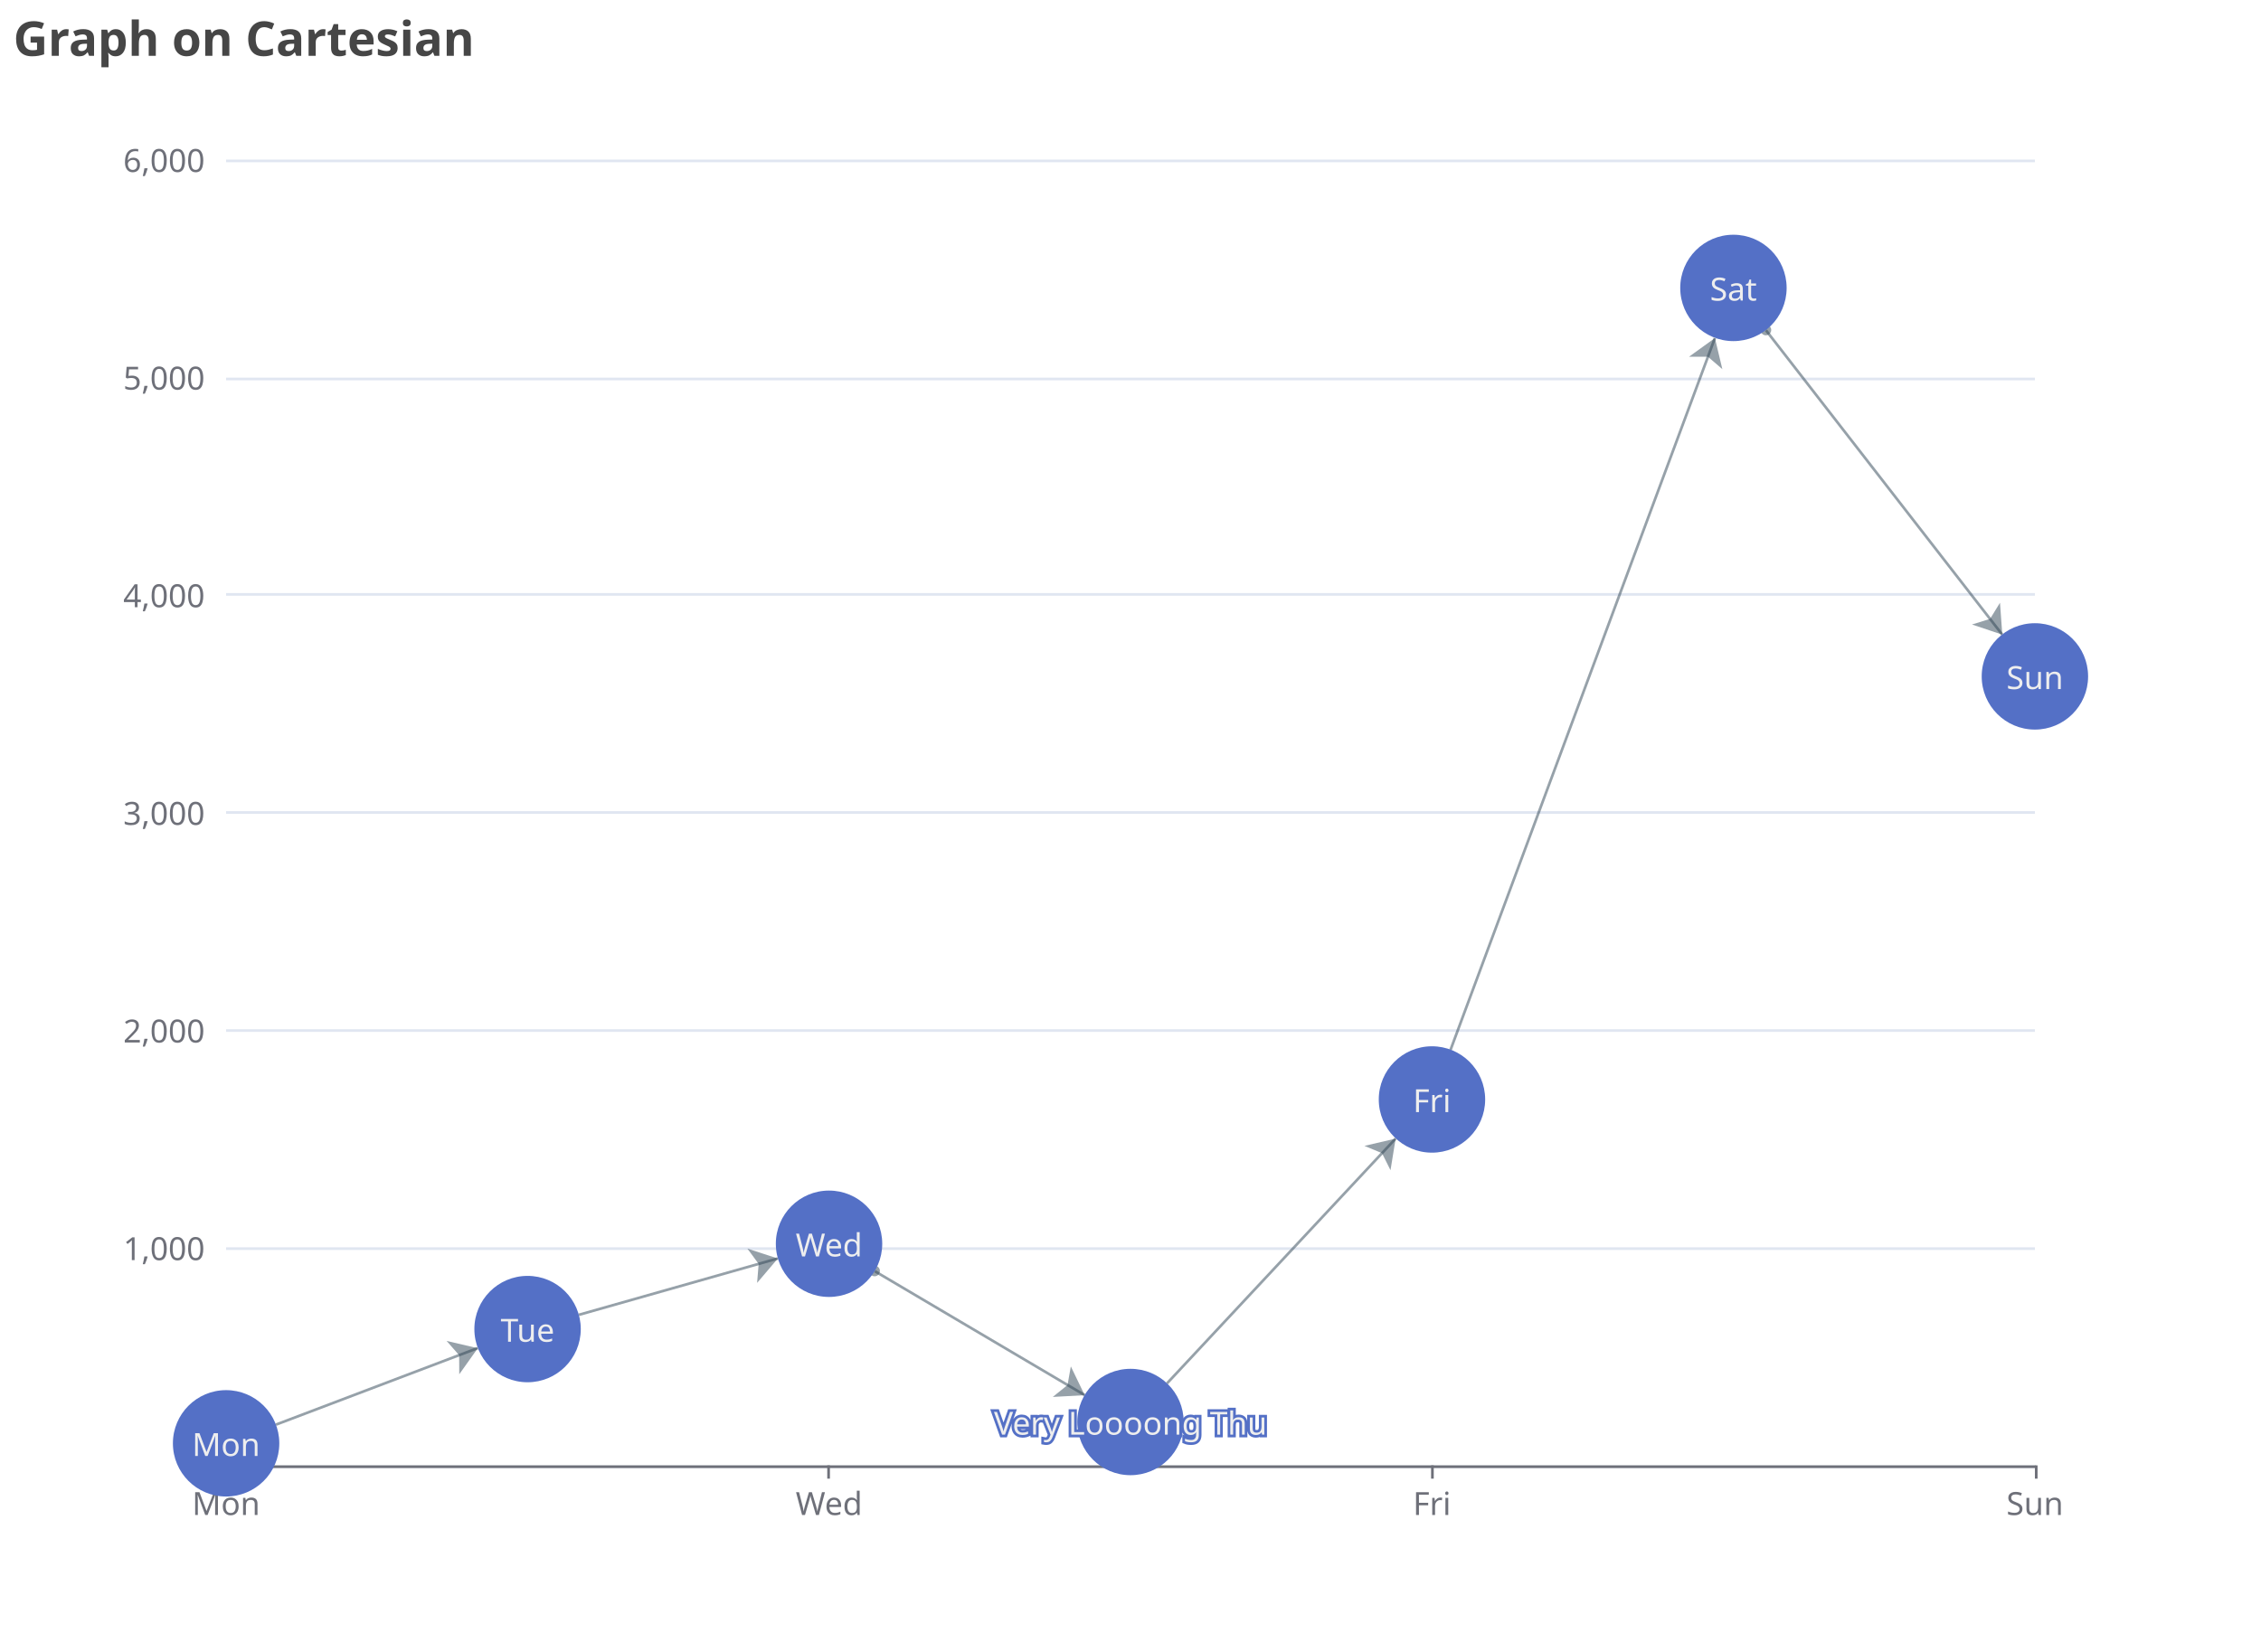
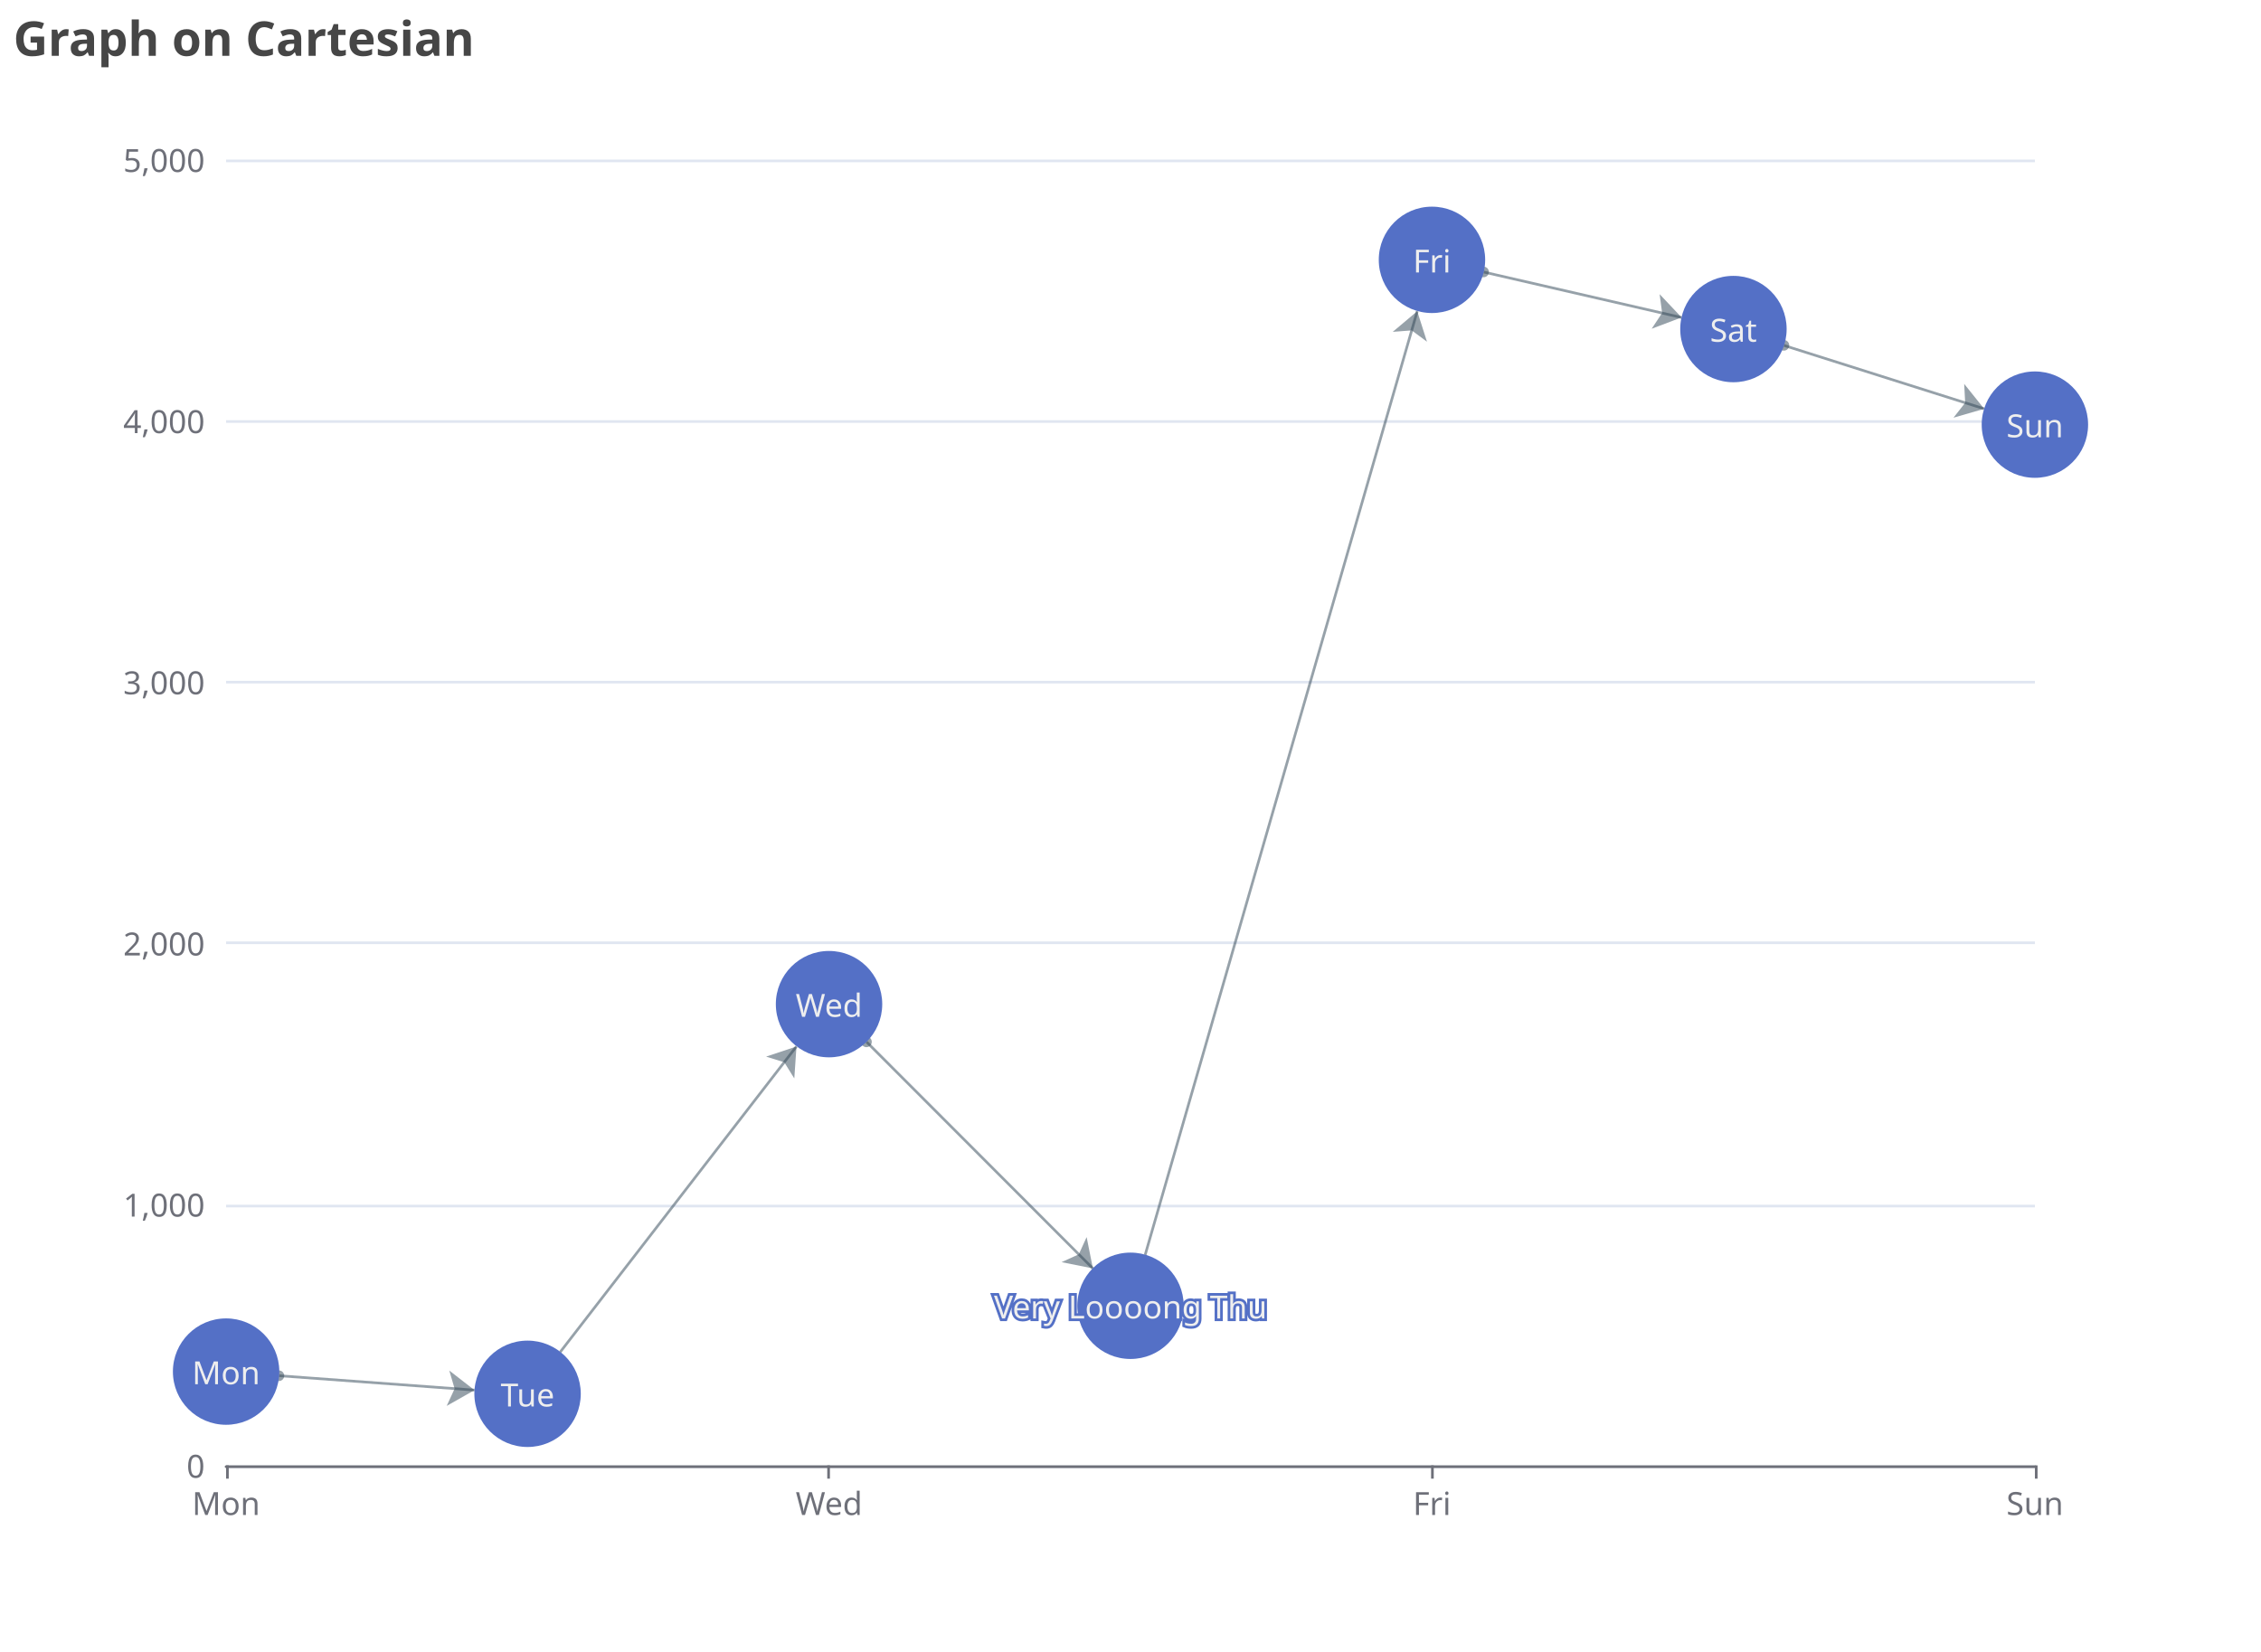
<svg xmlns="http://www.w3.org/2000/svg" width="850" height="621" version="1.1" baseProfile="full" viewBox="0 0 850 621">
  <rect width="850" height="621" x="0" y="0" fill="none" />
  <path d="M85 551.5L765 551.5" fill="transparent" stroke="#E0E6F1" class="zr0-cls-0" />
-   <path d="M85 469.5L765 469.5" fill="transparent" stroke="#E0E6F1" class="zr0-cls-0" />
-   <path d="M85 387.5L765 387.5" fill="transparent" stroke="#E0E6F1" class="zr0-cls-0" />
-   <path d="M85 305.5L765 305.5" fill="transparent" stroke="#E0E6F1" class="zr0-cls-0" />
-   <path d="M85 223.5L765 223.5" fill="transparent" stroke="#E0E6F1" class="zr0-cls-0" />
-   <path d="M85 142.5L765 142.5" fill="transparent" stroke="#E0E6F1" class="zr0-cls-0" />
+   <path d="M85 453.5L765 453.5" fill="transparent" stroke="#E0E6F1" class="zr0-cls-0" />
+   <path d="M85 354.5L765 354.5" fill="transparent" stroke="#E0E6F1" class="zr0-cls-0" />
+   <path d="M85 256.5L765 256.5" fill="transparent" stroke="#E0E6F1" class="zr0-cls-0" />
+   <path d="M85 158.5L765 158.5" fill="transparent" stroke="#E0E6F1" class="zr0-cls-0" />
  <path d="M85 60.5L765 60.5" fill="transparent" stroke="#E0E6F1" class="zr0-cls-0" />
  <path d="M85 551.5L765 551.5" fill="transparent" stroke="#6E7079" stroke-linecap="round" class="zr0-cls-0" />
  <path d="M85.5 551L85.5 556" fill="transparent" stroke="#6E7079" class="zr0-cls-0" />
  <path d="M311.5 551L311.5 556" fill="transparent" stroke="#6E7079" class="zr0-cls-0" />
  <path d="M538.5 551L538.5 556" fill="transparent" stroke="#6E7079" class="zr0-cls-0" />
  <path d="M765.5 551L765.5 556" fill="transparent" stroke="#6E7079" class="zr0-cls-0" />
  <text dominant-baseline="central" text-anchor="end" style="font-size:12px;font-family:sans-serif;" transform="translate(77 551)" fill="#6E7079">0</text>
-   <text dominant-baseline="central" text-anchor="end" style="font-size:12px;font-family:sans-serif;" transform="translate(77 469.1667)" fill="#6E7079">1,000</text>
-   <text dominant-baseline="central" text-anchor="end" style="font-size:12px;font-family:sans-serif;" transform="translate(77 387.3333)" fill="#6E7079">2,000</text>
-   <text dominant-baseline="central" text-anchor="end" style="font-size:12px;font-family:sans-serif;" transform="translate(77 305.5)" fill="#6E7079">3,000</text>
-   <text dominant-baseline="central" text-anchor="end" style="font-size:12px;font-family:sans-serif;" transform="translate(77 223.6667)" fill="#6E7079">4,000</text>
-   <text dominant-baseline="central" text-anchor="end" style="font-size:12px;font-family:sans-serif;" transform="translate(77 141.8333)" fill="#6E7079">5,000</text>
-   <text dominant-baseline="central" text-anchor="end" style="font-size:12px;font-family:sans-serif;" transform="translate(77 60)" fill="#6E7079">6,000</text>
+   <text dominant-baseline="central" text-anchor="end" style="font-size:12px;font-family:sans-serif;" transform="translate(77 452.8)" fill="#6E7079">1,000</text>
+   <text dominant-baseline="central" text-anchor="end" style="font-size:12px;font-family:sans-serif;" transform="translate(77 354.6)" fill="#6E7079">2,000</text>
+   <text dominant-baseline="central" text-anchor="end" style="font-size:12px;font-family:sans-serif;" transform="translate(77 256.4)" fill="#6E7079">3,000</text>
+   <text dominant-baseline="central" text-anchor="end" style="font-size:12px;font-family:sans-serif;" transform="translate(77 158.2)" fill="#6E7079">4,000</text>
+   <text dominant-baseline="central" text-anchor="end" style="font-size:12px;font-family:sans-serif;" transform="translate(77 60)" fill="#6E7079">5,000</text>
  <text dominant-baseline="central" text-anchor="middle" style="font-size:12px;font-family:sans-serif;" y="6" transform="translate(85 559)" fill="#6E7079">Mon</text>
  <text dominant-baseline="central" text-anchor="middle" style="font-size:12px;font-family:sans-serif;" y="6" transform="translate(311.6667 559)" fill="#6E7079">Wed</text>
  <text dominant-baseline="central" text-anchor="middle" style="font-size:12px;font-family:sans-serif;" y="6" transform="translate(538.3333 559)" fill="#6E7079">Fri</text>
  <text dominant-baseline="central" text-anchor="middle" style="font-size:12px;font-family:sans-serif;" y="6" transform="translate(765 559)" fill="#6E7079">Sun</text>
-   <path d="M103.7 535.7L179.6 506.9" fill="transparent" stroke="#2f4554" stroke-opacity="0.5" ecmeta_series_index="0" ecmeta_data_index="0" ecmeta_ssr_type="chart" class="zr0-cls-1" />
-   <path d="M2 0A2 2 0 1 1 2 -0" transform="matrix(-0.354,-0.935,0.935,-0.354,103.7014,535.7273)" fill="#2f4554" fill-opacity="0.5" ecmeta_series_index="0" ecmeta_data_index="0" ecmeta_ssr_type="chart" class="zr0-cls-2" />
-   <path d="M0 0L6.7 10L0 7.5L-6.7 10L0 0Z" transform="matrix(0.354,0.935,-0.935,0.354,179.632,506.9435)" fill="#2f4554" fill-opacity="0.5" ecmeta_series_index="0" ecmeta_data_index="0" ecmeta_ssr_type="chart" class="zr0-cls-2" />
-   <path d="M217.6 494.4L292.4 473.2" fill="transparent" stroke="#2f4554" stroke-opacity="0.5" ecmeta_series_index="0" ecmeta_data_index="1" ecmeta_ssr_type="chart" class="zr0-cls-1" />
-   <path d="M2 0A2 2 0 1 1 2 -0" transform="matrix(-0.272,-0.962,0.962,-0.272,217.5773,494.4072)" fill="#2f4554" fill-opacity="0.5" ecmeta_series_index="0" ecmeta_data_index="1" ecmeta_ssr_type="chart" class="zr0-cls-2" />
-   <path d="M0 0L6.7 10L0 7.5L-6.7 10L0 0Z" transform="matrix(0.272,0.962,-0.962,0.272,292.4227,473.2225)" fill="#2f4554" fill-opacity="0.5" ecmeta_series_index="0" ecmeta_data_index="1" ecmeta_ssr_type="chart" class="zr0-cls-2" />
-   <path d="M328.9 478L407.8 524.6" fill="transparent" stroke="#2f4554" stroke-opacity="0.5" ecmeta_series_index="0" ecmeta_data_index="2" ecmeta_ssr_type="chart" class="zr0-cls-1" />
-   <path d="M2 0A2 2 0 1 1 2 -0.2A2 2 0 0 1 2 0" transform="matrix(0.509,-0.861,0.861,0.509,328.8817,477.9559)" fill="#2f4554" fill-opacity="0.5" ecmeta_series_index="0" ecmeta_data_index="2" ecmeta_ssr_type="chart" class="zr0-cls-2" />
-   <path d="M0 0L6.667 10L0 7.5L-6.667 10L0 0Z" transform="matrix(-0.509,0.861,-0.861,-0.509,407.7849,524.6166)" fill="#2f4554" fill-opacity="0.5" ecmeta_series_index="0" ecmeta_data_index="2" ecmeta_ssr_type="chart" class="zr0-cls-2" />
-   <path d="M438.7 520.2L524.7 428.1" fill="transparent" stroke="#2f4554" stroke-opacity="0.5" ecmeta_series_index="0" ecmeta_data_index="3" ecmeta_ssr_type="chart" class="zr0-cls-1" />
-   <path d="M2 0A2 2 0 1 1 2 -0" transform="matrix(-0.731,-0.683,0.683,-0.731,438.6555,520.1844)" fill="#2f4554" fill-opacity="0.5" ecmeta_series_index="0" ecmeta_data_index="3" ecmeta_ssr_type="chart" class="zr0-cls-2" />
-   <path d="M0 0L6.7 10L0 7.5L-6.7 10L0 0Z" transform="matrix(0.731,0.683,-0.683,0.731,524.6779,428.1326)" fill="#2f4554" fill-opacity="0.5" ecmeta_series_index="0" ecmeta_data_index="3" ecmeta_ssr_type="chart" class="zr0-cls-2" />
-   <path d="M545.3 394.8L644.7 127.1" fill="transparent" stroke="#2f4554" stroke-opacity="0.5" ecmeta_series_index="0" ecmeta_data_index="4" ecmeta_ssr_type="chart" class="zr0-cls-1" />
-   <path d="M2 0A2 2 0 1 1 2 -0" transform="matrix(-0.937,-0.348,0.348,-0.937,545.2965,394.7713)" fill="#2f4554" fill-opacity="0.5" ecmeta_series_index="0" ecmeta_data_index="4" ecmeta_ssr_type="chart" class="zr0-cls-2" />
-   <path d="M0 0L6.7 10L0 7.5L-6.7 10L0 0Z" transform="matrix(0.937,0.348,-0.348,0.937,644.7035,127.1122)" fill="#2f4554" fill-opacity="0.5" ecmeta_series_index="0" ecmeta_data_index="4" ecmeta_ssr_type="chart" class="zr0-cls-2" />
-   <path d="M663.9 124.2L752.7 238.6" fill="transparent" stroke="#2f4554" stroke-opacity="0.5" ecmeta_series_index="0" ecmeta_data_index="5" ecmeta_ssr_type="chart" class="zr0-cls-1" />
-   <path d="M2 0A2 2 0 1 1 2 -0.2A2 2 0 0 1 2 0" transform="matrix(0.79,-0.613,0.613,0.79,663.9267,124.1651)" fill="#2f4554" fill-opacity="0.5" ecmeta_series_index="0" ecmeta_data_index="5" ecmeta_ssr_type="chart" class="zr0-cls-2" />
-   <path d="M0 0L6.667 10L0 7.5L-6.667 10L0 0Z" transform="matrix(-0.79,0.613,-0.613,-0.79,752.74,238.6344)" fill="#2f4554" fill-opacity="0.5" ecmeta_series_index="0" ecmeta_data_index="5" ecmeta_ssr_type="chart" class="zr0-cls-2" />
-   <path d="M1 0A1 1 0 1 1 1 -0.01" transform="matrix(20,0,0,20,85,542.8167)" fill="#5470c6" ecmeta_series_index="0" ecmeta_data_index="0" ecmeta_ssr_type="chart" class="zr0-cls-3 zr0-cls-4" />
-   <path d="M1 0A1 1 0 1 1 1 -0.01" transform="matrix(20,0,0,20,198.3333,499.8542)" fill="#5470c6" ecmeta_series_index="0" ecmeta_data_index="1" ecmeta_ssr_type="chart" class="zr0-cls-5 zr0-cls-4" />
-   <path d="M1 0A1 1 0 1 1 1 -0.01" transform="matrix(20,0,0,20,311.6667,467.7755)" fill="#5470c6" ecmeta_series_index="0" ecmeta_data_index="2" ecmeta_ssr_type="chart" class="zr0-cls-6 zr0-cls-4" />
-   <path d="M1 0A1 1 0 1 1 1 -0.01" transform="matrix(20,0,0,20,425,534.797)" fill="#5470c6" ecmeta_series_index="0" ecmeta_data_index="3" ecmeta_ssr_type="chart" class="zr0-cls-7 zr0-cls-4" />
-   <path d="M1 0A1 1 0 1 1 1 -0.01" transform="matrix(20,0,0,20,538.3333,413.52)" fill="#5470c6" ecmeta_series_index="0" ecmeta_data_index="4" ecmeta_ssr_type="chart" class="zr0-cls-8 zr0-cls-4" />
-   <path d="M1 0A1 1 0 1 1 1 -0.01" transform="matrix(20,0,0,20,651.6667,108.3635)" fill="#5470c6" ecmeta_series_index="0" ecmeta_data_index="5" ecmeta_ssr_type="chart" class="zr0-cls-9 zr0-cls-4" />
-   <path d="M1 0A1 1 0 1 1 1 -0.01" transform="matrix(20,0,0,20,765,254.436)" fill="#5470c6" ecmeta_series_index="0" ecmeta_data_index="6" ecmeta_ssr_type="chart" class="zr0-cls-10 zr0-cls-4" />
-   <text dominant-baseline="central" text-anchor="middle" style="font-size:12px;font-family:sans-serif;" transform="translate(85 542.8167)" fill="#eee" stroke="#5470c6" stroke-width="2" paint-order="stroke" stroke-miterlimit="2">Mon</text>
-   <text dominant-baseline="central" text-anchor="middle" style="font-size:12px;font-family:sans-serif;" transform="translate(198.3333 499.8542)" fill="#eee" stroke="#5470c6" stroke-width="2" paint-order="stroke" stroke-miterlimit="2">Tue</text>
-   <text dominant-baseline="central" text-anchor="middle" style="font-size:12px;font-family:sans-serif;" transform="translate(311.6667 467.7755)" fill="#eee" stroke="#5470c6" stroke-width="2" paint-order="stroke" stroke-miterlimit="2">Wed</text>
-   <text dominant-baseline="central" text-anchor="middle" style="font-size:12px;font-family:sans-serif;" xml:space="preserve" transform="translate(425 534.797)" fill="#eee" stroke="#5470c6" stroke-width="2" paint-order="stroke" stroke-miterlimit="2">Very Loooong Thu</text>
-   <text dominant-baseline="central" text-anchor="middle" style="font-size:12px;font-family:sans-serif;" transform="translate(538.3333 413.52)" fill="#eee" stroke="#5470c6" stroke-width="2" paint-order="stroke" stroke-miterlimit="2">Fri</text>
-   <text dominant-baseline="central" text-anchor="middle" style="font-size:12px;font-family:sans-serif;" transform="translate(651.6667 108.3635)" fill="#eee" stroke="#5470c6" stroke-width="2" paint-order="stroke" stroke-miterlimit="2">Sat</text>
-   <text dominant-baseline="central" text-anchor="middle" style="font-size:12px;font-family:sans-serif;" transform="translate(765 254.436)" fill="#eee" stroke="#5470c6" stroke-width="2" paint-order="stroke" stroke-miterlimit="2">Sun</text>
+   <path d="M104.9 517.3L178.4 522.7" fill="transparent" stroke="#2f4554" stroke-opacity="0.5" ecmeta_series_index="0" ecmeta_data_index="0" ecmeta_ssr_type="chart" class="zr0-cls-1" />
+   <path d="M2 0A2 2 0 1 1 2 -0.2A2 2 0 0 1 2 0" transform="matrix(0.073,-0.997,0.997,0.073,104.946,517.3134)" fill="#2f4554" fill-opacity="0.5" ecmeta_series_index="0" ecmeta_data_index="0" ecmeta_ssr_type="chart" class="zr0-cls-2" />
+   <path d="M0 0L6.667 10L0 7.5L-6.667 10L0 0Z" transform="matrix(-0.073,0.997,-0.997,-0.073,178.3874,522.7224)" fill="#2f4554" fill-opacity="0.5" ecmeta_series_index="0" ecmeta_data_index="0" ecmeta_ssr_type="chart" class="zr0-cls-2" />
+   <path d="M210.6 508.4L299.4 393.5" fill="transparent" stroke="#2f4554" stroke-opacity="0.5" ecmeta_series_index="0" ecmeta_data_index="1" ecmeta_ssr_type="chart" class="zr0-cls-1" />
+   <path d="M2 0A2 2 0 1 1 2 -0" transform="matrix(-0.791,-0.612,0.612,-0.791,210.5702,508.3718)" fill="#2f4554" fill-opacity="0.5" ecmeta_series_index="0" ecmeta_data_index="1" ecmeta_ssr_type="chart" class="zr0-cls-2" />
+   <path d="M0 0L6.7 10L0 7.5L-6.7 10L0 0Z" transform="matrix(0.791,0.612,-0.612,0.791,299.4298,393.4966)" fill="#2f4554" fill-opacity="0.5" ecmeta_series_index="0" ecmeta_data_index="1" ecmeta_ssr_type="chart" class="zr0-cls-2" />
+   <path d="M325.8 391.8L410.9 477" fill="transparent" stroke="#2f4554" stroke-opacity="0.5" ecmeta_series_index="0" ecmeta_data_index="2" ecmeta_ssr_type="chart" class="zr0-cls-1" />
+   <path d="M2 0A2 2 0 1 1 2 -0.2A2 2 0 0 1 2 0" transform="matrix(0.707,-0.707,0.707,0.707,325.8033,391.8246)" fill="#2f4554" fill-opacity="0.5" ecmeta_series_index="0" ecmeta_data_index="2" ecmeta_ssr_type="chart" class="zr0-cls-2" />
+   <path d="M0 0L6.667 10L0 7.5L-6.667 10L0 0Z" transform="matrix(-0.707,0.707,-0.707,-0.707,410.8633,476.9504)" fill="#2f4554" fill-opacity="0.5" ecmeta_series_index="0" ecmeta_data_index="2" ecmeta_ssr_type="chart" class="zr0-cls-2" />
+   <path d="M430.5 471.9L532.8 117" fill="transparent" stroke="#2f4554" stroke-opacity="0.5" ecmeta_series_index="0" ecmeta_data_index="3" ecmeta_ssr_type="chart" class="zr0-cls-1" />
+   <path d="M2 0A2 2 0 1 1 2 -0" transform="matrix(-0.961,-0.277,0.277,-0.961,430.538,471.88)" fill="#2f4554" fill-opacity="0.5" ecmeta_series_index="0" ecmeta_data_index="3" ecmeta_ssr_type="chart" class="zr0-cls-2" />
+   <path d="M0 0L6.7 10L0 7.5L-6.7 10L0 0Z" transform="matrix(0.961,0.277,-0.277,0.961,532.7954,117.025)" fill="#2f4554" fill-opacity="0.5" ecmeta_series_index="0" ecmeta_data_index="3" ecmeta_ssr_type="chart" class="zr0-cls-2" />
+   <path d="M557.8 102.3L632.2 119.4" fill="transparent" stroke="#2f4554" stroke-opacity="0.5" ecmeta_series_index="0" ecmeta_data_index="4" ecmeta_ssr_type="chart" class="zr0-cls-1" />
+   <path d="M2 0A2 2 0 1 1 2 -0.2A2 2 0 0 1 2 0" transform="matrix(0.224,-0.975,0.975,0.224,557.8261,102.2828)" fill="#2f4554" fill-opacity="0.5" ecmeta_series_index="0" ecmeta_data_index="4" ecmeta_ssr_type="chart" class="zr0-cls-2" />
+   <path d="M0 0L6.667 10L0 7.5L-6.667 10L0 0Z" transform="matrix(-0.224,0.975,-0.975,-0.224,632.1739,119.3542)" fill="#2f4554" fill-opacity="0.5" ecmeta_series_index="0" ecmeta_data_index="4" ecmeta_ssr_type="chart" class="zr0-cls-2" />
+   <path d="M670.7 129.9L745.9 153.7" fill="transparent" stroke="#2f4554" stroke-opacity="0.5" ecmeta_series_index="0" ecmeta_data_index="5" ecmeta_ssr_type="chart" class="zr0-cls-1" />
+   <path d="M2 0A2 2 0 1 1 2 -0.2A2 2 0 0 1 2 0" transform="matrix(0.302,-0.953,0.953,0.302,670.731,129.8758)" fill="#2f4554" fill-opacity="0.5" ecmeta_series_index="0" ecmeta_data_index="5" ecmeta_ssr_type="chart" class="zr0-cls-2" />
+   <path d="M0 0L6.667 10L0 7.5L-6.667 10L0 0Z" transform="matrix(-0.302,0.953,-0.953,-0.302,745.9357,153.7254)" fill="#2f4554" fill-opacity="0.5" ecmeta_series_index="0" ecmeta_data_index="5" ecmeta_ssr_type="chart" class="zr0-cls-2" />
+   <path d="M1 0A1 1 0 1 1 1 -0.01" transform="matrix(20,0,0,20,85,515.8444)" fill="#5470c6" ecmeta_series_index="0" ecmeta_data_index="0" ecmeta_ssr_type="chart" class="zr0-cls-3 zr0-cls-4" />
+   <path d="M1 0A1 1 0 1 1 1 -0.01" transform="matrix(20,0,0,20,198.3333,524.1914)" fill="#5470c6" ecmeta_series_index="0" ecmeta_data_index="1" ecmeta_ssr_type="chart" class="zr0-cls-5 zr0-cls-4" />
+   <path d="M1 0A1 1 0 1 1 1 -0.01" transform="matrix(20,0,0,20,311.6667,377.677)" fill="#5470c6" ecmeta_series_index="0" ecmeta_data_index="2" ecmeta_ssr_type="chart" class="zr0-cls-6 zr0-cls-4" />
+   <path d="M1 0A1 1 0 1 1 1 -0.01" transform="matrix(20,0,0,20,425,491.098)" fill="#5470c6" ecmeta_series_index="0" ecmeta_data_index="3" ecmeta_ssr_type="chart" class="zr0-cls-7 zr0-cls-4" />
+   <path d="M1 0A1 1 0 1 1 1 -0.01" transform="matrix(20,0,0,20,538.3333,97.807)" fill="#5470c6" ecmeta_series_index="0" ecmeta_data_index="4" ecmeta_ssr_type="chart" class="zr0-cls-8 zr0-cls-4" />
+   <path d="M1 0A1 1 0 1 1 1 -0.01" transform="matrix(20,0,0,20,651.6667,123.83)" fill="#5470c6" ecmeta_series_index="0" ecmeta_data_index="5" ecmeta_ssr_type="chart" class="zr0-cls-9 zr0-cls-4" />
+   <path d="M1 0A1 1 0 1 1 1 -0.01" transform="matrix(20,0,0,20,765,159.7712)" fill="#5470c6" ecmeta_series_index="0" ecmeta_data_index="6" ecmeta_ssr_type="chart" class="zr0-cls-10 zr0-cls-4" />
+   <text dominant-baseline="central" text-anchor="middle" style="font-size:12px;font-family:sans-serif;" transform="translate(85 515.8444)" fill="#eee" stroke="#5470c6" stroke-width="2" paint-order="stroke" stroke-miterlimit="2">Mon</text>
+   <text dominant-baseline="central" text-anchor="middle" style="font-size:12px;font-family:sans-serif;" transform="translate(198.3333 524.1914)" fill="#eee" stroke="#5470c6" stroke-width="2" paint-order="stroke" stroke-miterlimit="2">Tue</text>
+   <text dominant-baseline="central" text-anchor="middle" style="font-size:12px;font-family:sans-serif;" transform="translate(311.6667 377.677)" fill="#eee" stroke="#5470c6" stroke-width="2" paint-order="stroke" stroke-miterlimit="2">Wed</text>
+   <text dominant-baseline="central" text-anchor="middle" style="font-size:12px;font-family:sans-serif;" xml:space="preserve" transform="translate(425 491.098)" fill="#eee" stroke="#5470c6" stroke-width="2" paint-order="stroke" stroke-miterlimit="2">Very Loooong Thu</text>
+   <text dominant-baseline="central" text-anchor="middle" style="font-size:12px;font-family:sans-serif;" transform="translate(538.3333 97.807)" fill="#eee" stroke="#5470c6" stroke-width="2" paint-order="stroke" stroke-miterlimit="2">Fri</text>
+   <text dominant-baseline="central" text-anchor="middle" style="font-size:12px;font-family:sans-serif;" transform="translate(651.6667 123.83)" fill="#eee" stroke="#5470c6" stroke-width="2" paint-order="stroke" stroke-miterlimit="2">Sat</text>
+   <text dominant-baseline="central" text-anchor="middle" style="font-size:12px;font-family:sans-serif;" transform="translate(765 159.7712)" fill="#eee" stroke="#5470c6" stroke-width="2" paint-order="stroke" stroke-miterlimit="2">Sun</text>
  <path d="M-5 -5l167.7 0l0 28l-167.7 0Z" transform="translate(5 5)" fill="rgb(0,0,0)" fill-opacity="0" stroke="#ccc" stroke-width="0" class="zr0-cls-0" />
  <text dominant-baseline="central" text-anchor="start" style="font-size:18px;font-family:sans-serif;font-weight:bold;" xml:space="preserve" y="9" transform="translate(5 5)" fill="#464646">Graph on Cartesian</text>
  <style>
.zr0-cls-0:hover {
pointer-events:none;
}
.zr0-cls-1:hover {
cursor:pointer;
}
.zr0-cls-2:hover {
cursor:pointer;
fill:rgba(51,75,92,1);
}
.zr0-cls-3 {
animation:zr0-ani-0 1s cubic-bezier(0.65,0,0.35,1) both;
}
.zr0-cls-4:hover {
cursor:pointer;
fill:rgba(92,123,217,1);
}
.zr0-cls-5 {
animation:zr0-ani-1 1s cubic-bezier(0.65,0,0.35,1) both;
}
.zr0-cls-6 {
animation:zr0-ani-2 1s cubic-bezier(0.65,0,0.35,1) both;
}
.zr0-cls-7 {
animation:zr0-ani-3 1s cubic-bezier(0.65,0,0.35,1) both;
}
.zr0-cls-8 {
animation:zr0-ani-4 1s cubic-bezier(0.65,0,0.35,1) both;
}
.zr0-cls-9 {
animation:zr0-ani-5 1s cubic-bezier(0.65,0,0.35,1) both;
}
.zr0-cls-10 {
animation:zr0-ani-6 1s cubic-bezier(0.65,0,0.35,1) both;
}
@keyframes zr0-ani-0 {
0% {
transform:scale(0,0);
opacity:0;
}
100% {
transform:scale(20,20);
opacity:1;
}
}
@keyframes zr0-ani-1 {
0% {
transform:scale(0,0);
opacity:0;
}
100% {
transform:scale(20,20);
opacity:1;
}
}
@keyframes zr0-ani-2 {
0% {
transform:scale(0,0);
opacity:0;
}
100% {
transform:scale(20,20);
opacity:1;
}
}
@keyframes zr0-ani-3 {
0% {
transform:scale(0,0);
opacity:0;
}
100% {
transform:scale(20,20);
opacity:1;
}
}
@keyframes zr0-ani-4 {
0% {
transform:scale(0,0);
opacity:0;
}
100% {
transform:scale(20,20);
opacity:1;
}
}
@keyframes zr0-ani-5 {
0% {
transform:scale(0,0);
opacity:0;
}
100% {
transform:scale(20,20);
opacity:1;
}
}
@keyframes zr0-ani-6 {
0% {
transform:scale(0,0);
opacity:0;
}
100% {
transform:scale(20,20);
opacity:1;
}
}


</style>
</svg>
